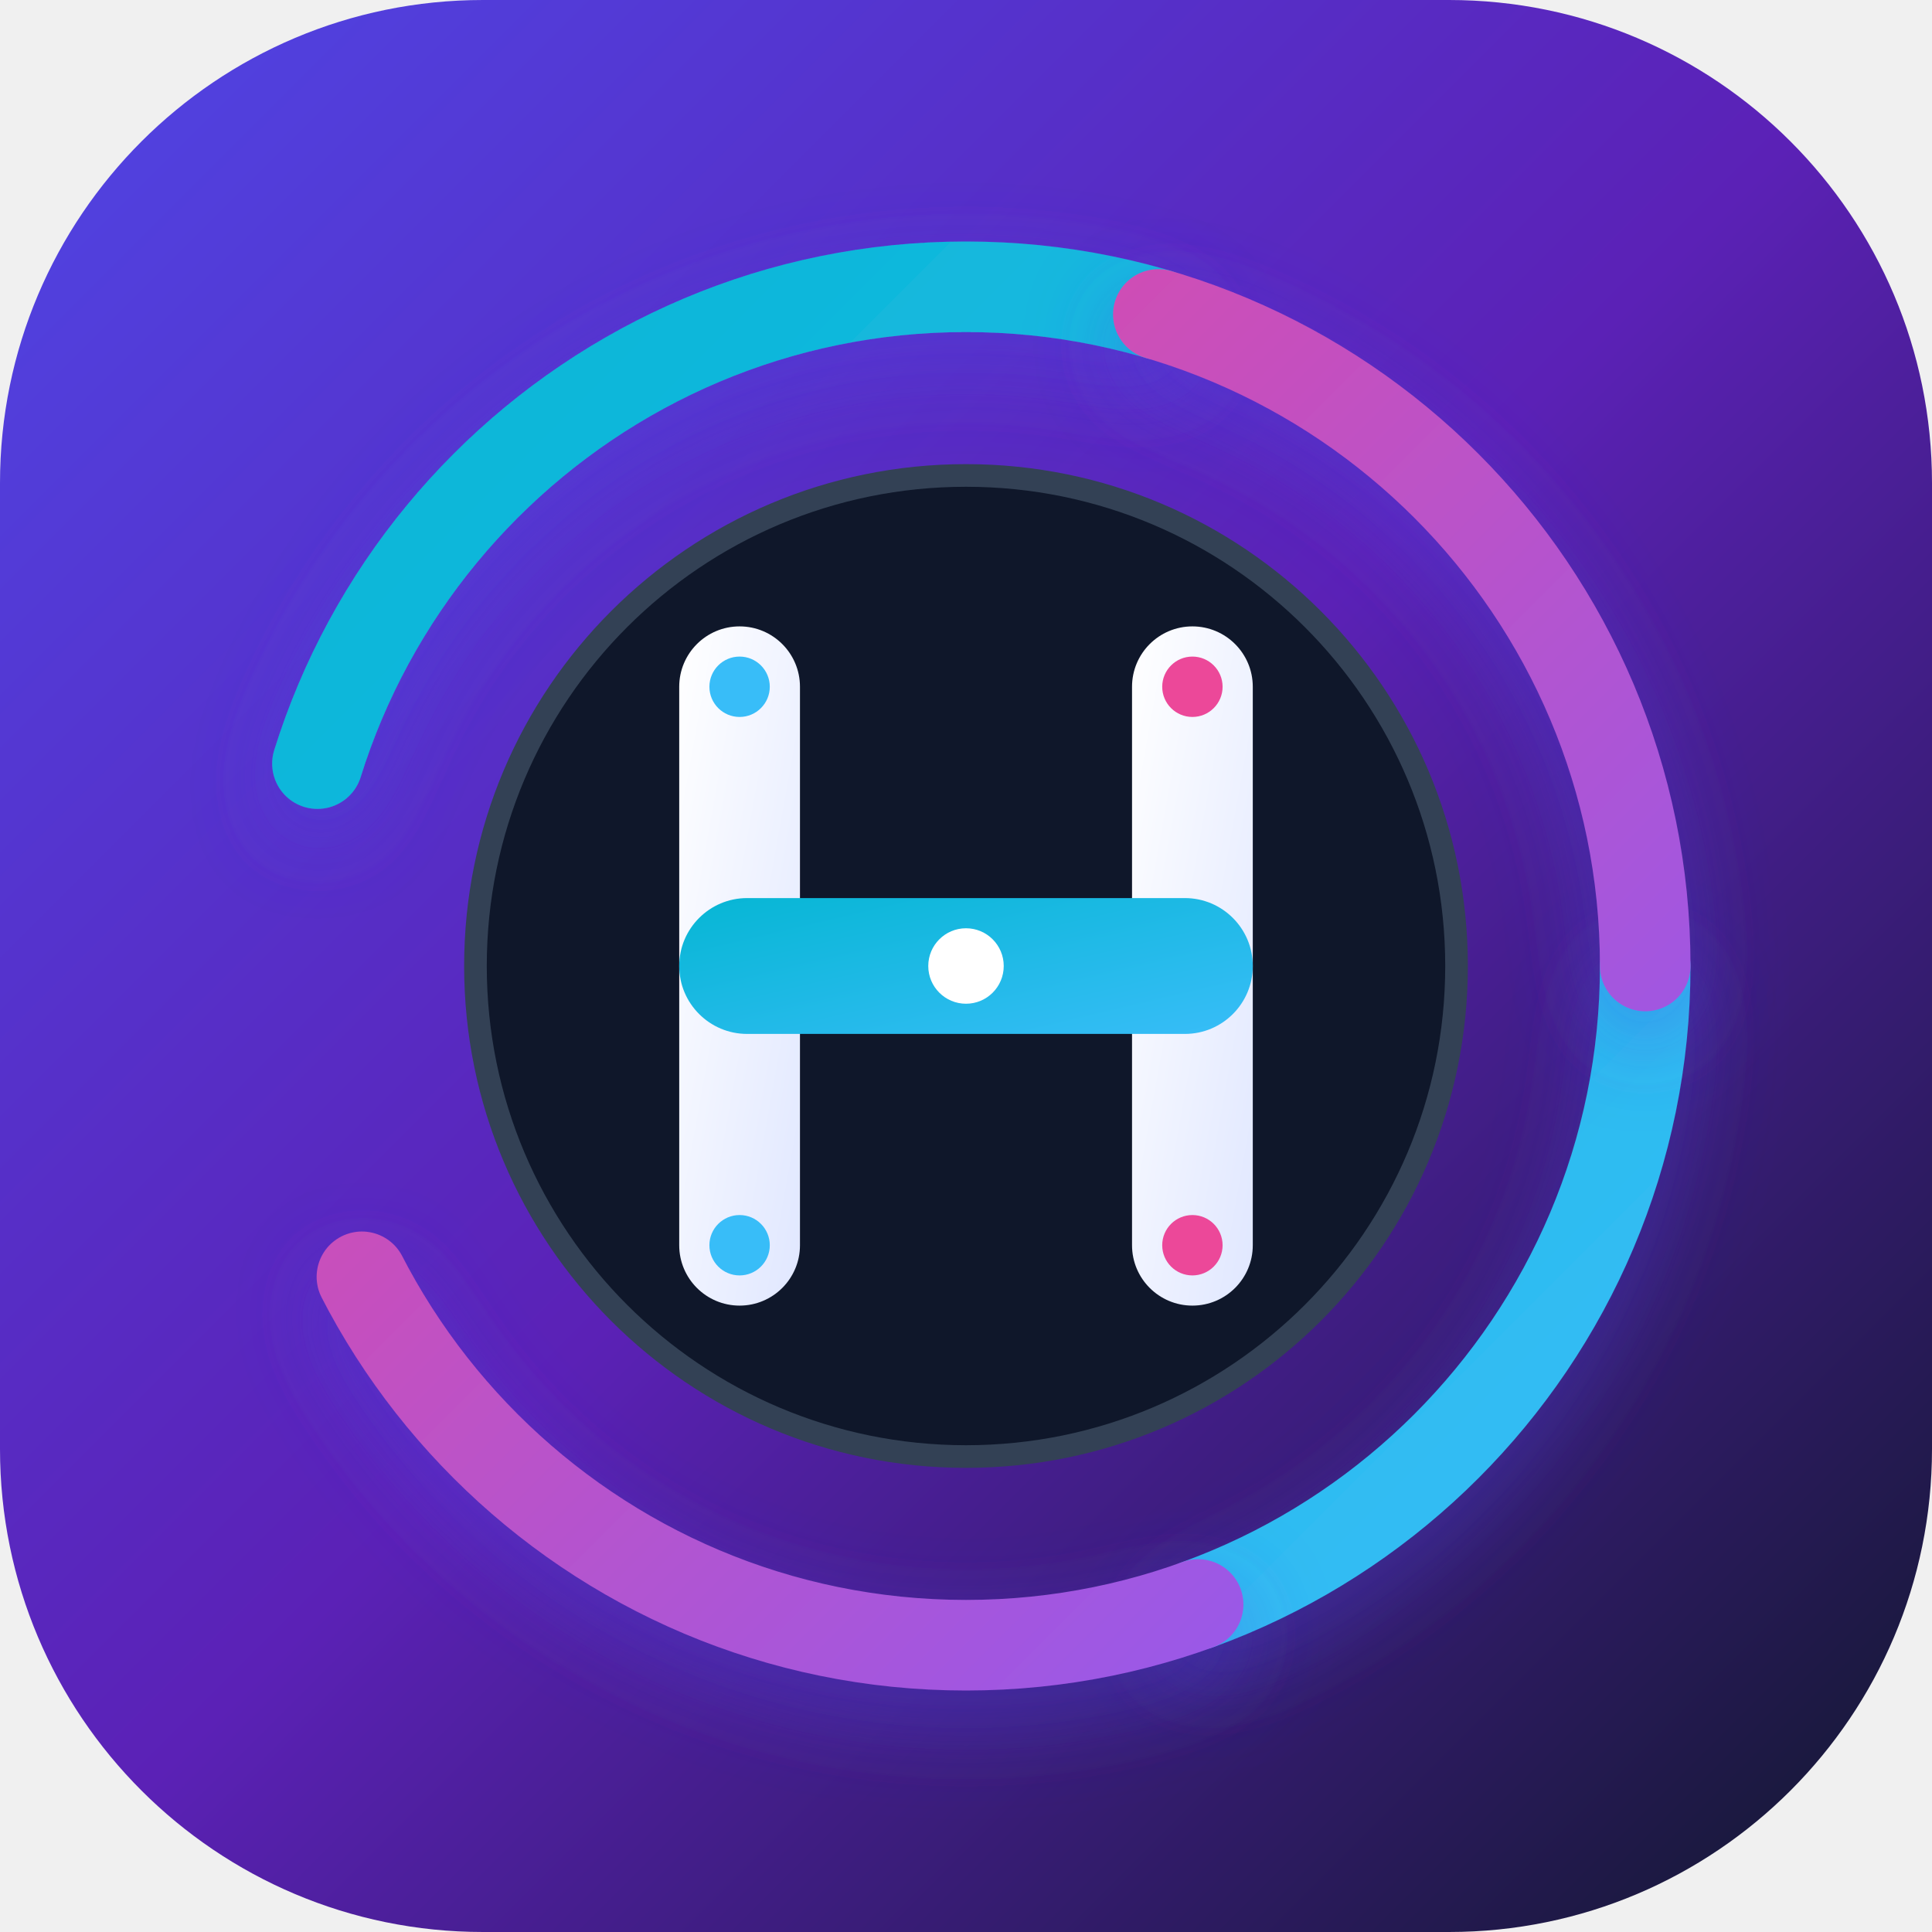
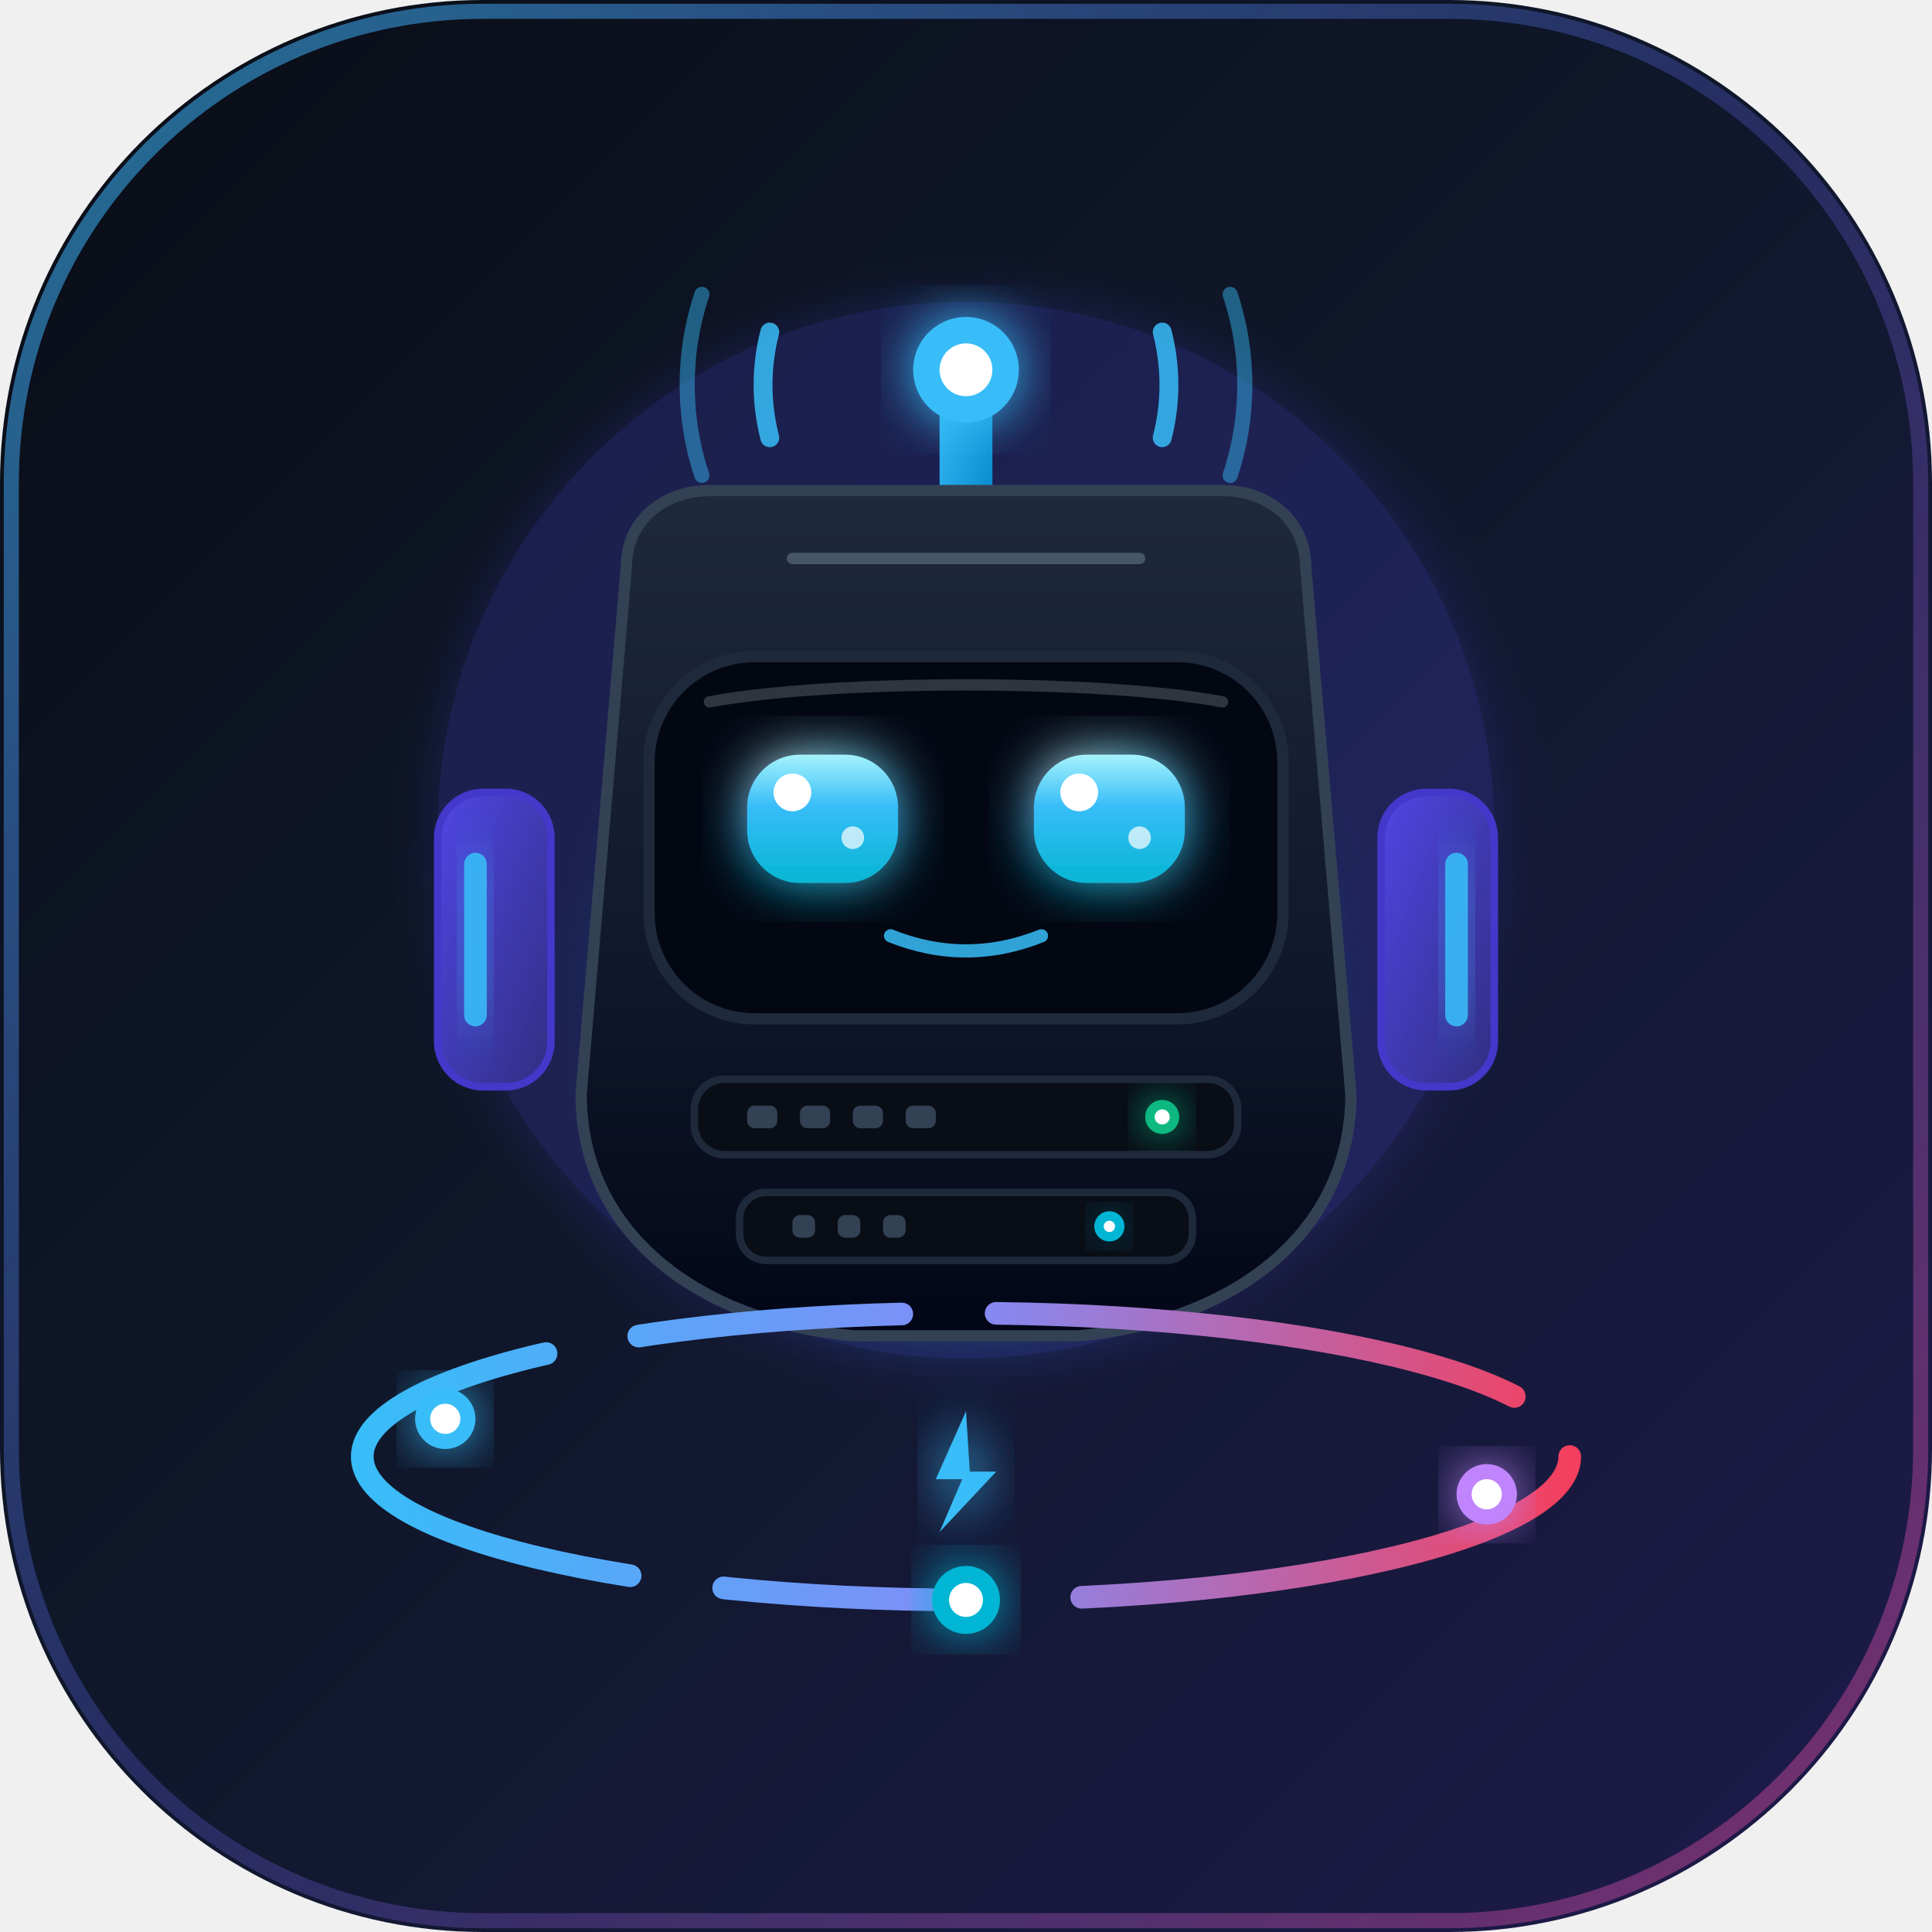
<svg xmlns="http://www.w3.org/2000/svg" viewBox="0 0 512 512" fill="none">
  <defs>
-     <linearGradient id="bgGrad" x1="0%" y1="0%" x2="100%" y2="100%">
+     <linearGradient id="hostBg" x1="0%" y1="0%" x2="100%" y2="100%">
+       <stop offset="0%" stop-color="#090d16" />
+       <stop offset="45%" stop-color="#0f172a" />
+       <stop offset="100%" stop-color="#1e1b4b" />
+     </linearGradient>
+     <linearGradient id="rimGlow" x1="0%" y1="0%" x2="100%" y2="100%">
+       <stop offset="0%" stop-color="#38bdf8" stop-opacity="0.9" />
+       <stop offset="50%" stop-color="#6366f1" stop-opacity="0.4" />
+       <stop offset="100%" stop-color="#ec4899" stop-opacity="0.7" />
+     </linearGradient>
+     <linearGradient id="helmetGrad" x1="0%" y1="0%" x2="0%" y2="100%">
+       <stop offset="0%" stop-color="#1e293b" />
+       <stop offset="60%" stop-color="#0f172a" />
+       <stop offset="100%" stop-color="#020617" />
+     </linearGradient>
+     <linearGradient id="earGrad" x1="0%" y1="0%" x2="100%" y2="100%">
      <stop offset="0%" stop-color="#4f46e5" />
-       <stop offset="50%" stop-color="#5b21b6" />
-       <stop offset="100%" stop-color="#0f172a" />
+       <stop offset="100%" stop-color="#312e81" />
    </linearGradient>
-     <linearGradient id="cyanArc" x1="0%" y1="0%" x2="100%" y2="100%">
-       <stop offset="0%" stop-color="#06b6d4" />
-       <stop offset="100%" stop-color="#38bdf8" />
+     <linearGradient id="cyanCore" x1="0%" y1="0%" x2="100%" y2="100%">
+       <stop offset="0%" stop-color="#38bdf8" />
+       <stop offset="100%" stop-color="#0284c7" />
    </linearGradient>
-     <linearGradient id="pinkArc" x1="0%" y1="0%" x2="100%" y2="100%">
-       <stop offset="0%" stop-color="#ec4899" />
-       <stop offset="100%" stop-color="#8b5cf6" />
+     <linearGradient id="eyeColor" x1="0%" y1="0%" x2="0%" y2="100%">
+       <stop offset="0%" stop-color="#a5f3fc" />
+       <stop offset="40%" stop-color="#38bdf8" />
+       <stop offset="100%" stop-color="#06b6d4" />
    </linearGradient>
-     <linearGradient id="hGrad" x1="0%" y1="0%" x2="100%" y2="100%">
-       <stop offset="0%" stop-color="#ffffff" />
-       <stop offset="100%" stop-color="#e0e7ff" />
+     <linearGradient id="orbitArc" x1="0%" y1="0%" x2="100%" y2="0%">
+       <stop offset="0%" stop-color="#38bdf8" />
+       <stop offset="50%" stop-color="#818cf8" />
+       <stop offset="100%" stop-color="#f43f5e" />
    </linearGradient>
-     <filter id="glow" x="-20%" y="-20%" width="140%" height="140%">
-       <feDropShadow dx="0" dy="8" stdDeviation="12" flood-color="#4f46e5" flood-opacity="0.4" />
+     <filter id="cyanGlow" x="-30%" y="-30%" width="160%" height="160%">
+       <feGaussianBlur stdDeviation="7" result="blur" />
+       <feComposite in="SourceGraphic" in2="blur" operator="over" />
+     </filter>
+     <filter id="statusGreen" x="-50%" y="-50%" width="200%" height="200%">
+       <feGaussianBlur stdDeviation="5" result="blur" />
+       <feComposite in="SourceGraphic" in2="blur" operator="over" />
    </filter>
  </defs>
-   <rect width="512" height="512" rx="128" fill="url(#bgGrad)" />
-   <circle cx="256" cy="256" r="180" stroke="url(#cyanArc)" stroke-width="24" stroke-linecap="round" stroke-dasharray="280 400" stroke-dashoffset="60" filter="url(#glow)" />
-   <circle cx="256" cy="256" r="180" stroke="url(#pinkArc)" stroke-width="24" stroke-linecap="round" stroke-dasharray="260 420" stroke-dashoffset="-220" filter="url(#glow)" />
-   <circle cx="256" cy="256" r="130" fill="#0f172a" stroke="#334155" stroke-width="6" />
-   <rect x="180" y="166" width="32" height="180" rx="16" fill="url(#hGrad)" />
-   <rect x="300" y="166" width="32" height="180" rx="16" fill="url(#hGrad)" />
-   <rect x="180" y="238" width="152" height="36" rx="18" fill="url(#cyanArc)" />
-   <circle cx="196" cy="182" r="8" fill="#38bdf8" />
-   <circle cx="196" cy="330" r="8" fill="#38bdf8" />
-   <circle cx="316" cy="182" r="8" fill="#ec4899" />
-   <circle cx="316" cy="330" r="8" fill="#ec4899" />
-   <circle cx="256" cy="256" r="10" fill="#ffffff" />
+   <rect width="512" height="512" rx="128" fill="url(#hostBg)" />
+   <rect x="3" y="3" width="506" height="506" rx="125" fill="none" stroke="url(#rimGlow)" stroke-width="4" opacity="0.65" />
+   <circle cx="256" cy="220" r="140" fill="#4f46e5" opacity="0.22" filter="url(#cyanGlow)" />
+   <circle cx="256" cy="260" r="95" fill="#06b6d4" opacity="0.18" filter="url(#cyanGlow)" />
+   <path d="M 204 88 A 56 56 0 0 0 204 116" stroke="#38bdf8" stroke-width="5" stroke-linecap="round" fill="none" opacity="0.85" />
+   <path d="M 186 78 A 76 76 0 0 0 186 126" stroke="#38bdf8" stroke-width="4" stroke-linecap="round" fill="none" opacity="0.45" />
+   <path d="M 308 88 A 56 56 0 0 1 308 116" stroke="#38bdf8" stroke-width="5" stroke-linecap="round" fill="none" opacity="0.85" />
+   <path d="M 326 78 A 76 76 0 0 1 326 126" stroke="#38bdf8" stroke-width="4" stroke-linecap="round" fill="none" opacity="0.45" />
+   <rect x="249" y="102" width="14" height="40" rx="7" fill="url(#cyanCore)" />
+   <circle cx="256" cy="98" r="14" fill="#38bdf8" filter="url(#cyanGlow)" />
+   <circle cx="256" cy="98" r="7" fill="#ffffff" />
+   <rect x="116" y="210" width="30" height="78" rx="12" fill="url(#earGrad)" stroke="#4338ca" stroke-width="2" />
+   <rect x="123" y="226" width="6" height="46" rx="3" fill="#38bdf8" opacity="0.9" filter="url(#cyanGlow)" />
+   <rect x="366" y="210" width="30" height="78" rx="12" fill="url(#earGrad)" stroke="#4338ca" stroke-width="2" />
+   <rect x="383" y="226" width="6" height="46" rx="3" fill="#38bdf8" opacity="0.9" filter="url(#cyanGlow)" />
+   <path d="M 166 150 C 166 138 176 130 188 130 L 324 130 C 336 130 346 138 346 150 L 358 290 C 358 326 328 350 286 354 L 226 354 C 184 350 154 326 154 290 Z" fill="url(#helmetGrad)" stroke="#334155" stroke-width="3" />
+   <path d="M 210 148 L 302 148" stroke="#475569" stroke-width="3" stroke-linecap="round" />
+   <rect x="172" y="174" width="168" height="96" rx="28" fill="#030712" stroke="#1e293b" stroke-width="3" />
+   <path d="M 188 186 C 220 180 292 180 324 186" stroke="rgba(255,255,255,0.18)" stroke-width="3" stroke-linecap="round" fill="none" />
+   <g filter="url(#cyanGlow)">
+     <rect x="198" y="200" width="40" height="34" rx="14" fill="url(#eyeColor)" />
+     <circle cx="210" cy="210" r="5" fill="#ffffff" />
+     <circle cx="226" cy="222" r="3" fill="#ffffff" opacity="0.7" />
+   </g>
+   <g filter="url(#cyanGlow)">
+     <rect x="274" y="200" width="40" height="34" rx="14" fill="url(#eyeColor)" />
+     <circle cx="286" cy="210" r="5" fill="#ffffff" />
+     <circle cx="302" cy="222" r="3" fill="#ffffff" opacity="0.7" />
+   </g>
+   <path d="M 236 248 Q 256 256 276 248" stroke="#38bdf8" stroke-width="3.5" stroke-linecap="round" fill="none" opacity="0.85" />
+   <rect x="184" y="286" width="144" height="20" rx="8" fill="#090d16" stroke="#1e293b" stroke-width="2" />
+   <rect x="198" y="293" width="8" height="6" rx="2" fill="#334155" />
+   <rect x="212" y="293" width="8" height="6" rx="2" fill="#334155" />
+   <rect x="226" y="293" width="8" height="6" rx="2" fill="#334155" />
+   <rect x="240" y="293" width="8" height="6" rx="2" fill="#334155" />
+   <circle cx="308" cy="296" r="4.5" fill="#10b981" filter="url(#statusGreen)" />
+   <circle cx="308" cy="296" r="2" fill="#ffffff" />
+   <rect x="196" y="316" width="120" height="18" rx="7" fill="#090d16" stroke="#1e293b" stroke-width="2" />
+   <rect x="210" y="322" width="6" height="6" rx="2" fill="#334155" />
+   <rect x="222" y="322" width="6" height="6" rx="2" fill="#334155" />
+   <rect x="234" y="322" width="6" height="6" rx="2" fill="#334155" />
+   <circle cx="294" cy="325" r="4" fill="#06b6d4" filter="url(#cyanGlow)" />
+   <circle cx="294" cy="325" r="1.5" fill="#ffffff" />
+   <ellipse cx="256" cy="386" rx="160" ry="38" fill="none" stroke="url(#orbitArc)" stroke-width="6" stroke-dasharray="140 25 70 25" stroke-linecap="round" />
+   <circle cx="118" cy="376" r="8" fill="#38bdf8" filter="url(#cyanGlow)" />
+   <circle cx="118" cy="376" r="4" fill="#ffffff" />
+   <circle cx="394" cy="396" r="8" fill="#c084fc" filter="url(#cyanGlow)" />
+   <circle cx="394" cy="396" r="4" fill="#ffffff" />
+   <circle cx="256" cy="424" r="9" fill="#06b6d4" filter="url(#cyanGlow)" />
+   <circle cx="256" cy="424" r="4.5" fill="#ffffff" />
+   <path d="M 256 374 L 248 392 L 255 392 L 249 406 L 264 390 L 257 390 Z" fill="#38bdf8" filter="url(#cyanGlow)" />
</svg>
